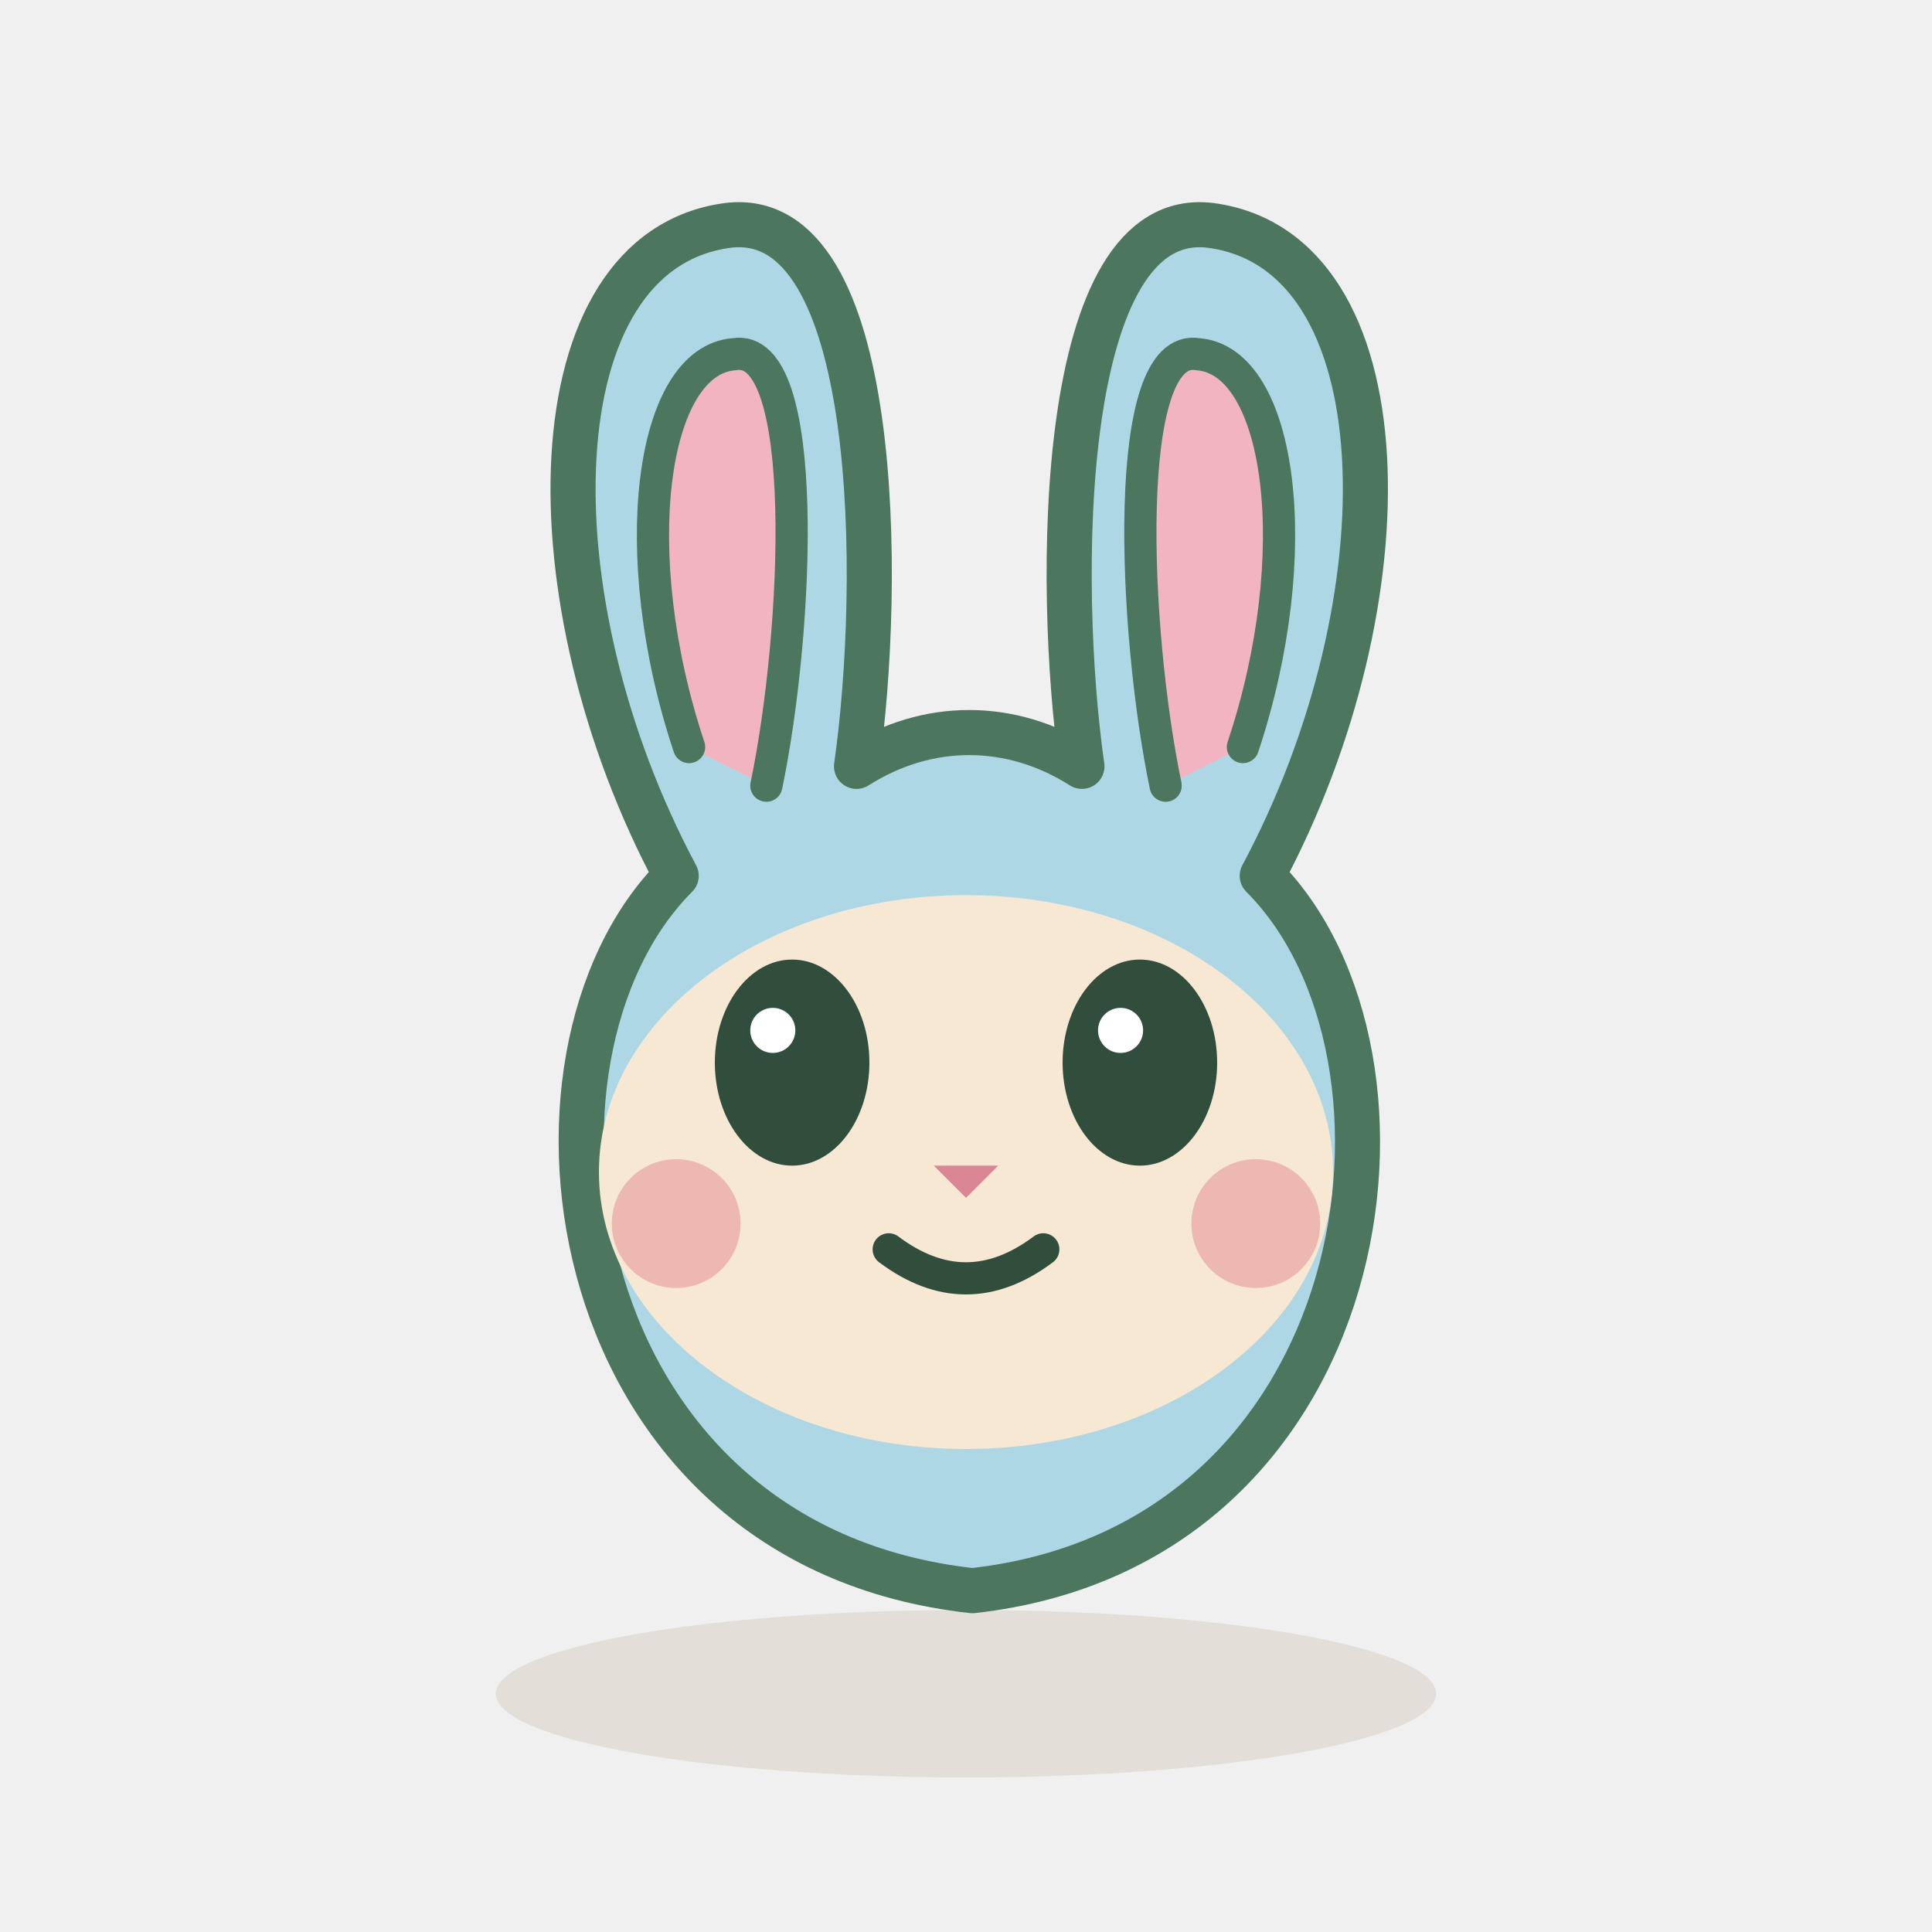
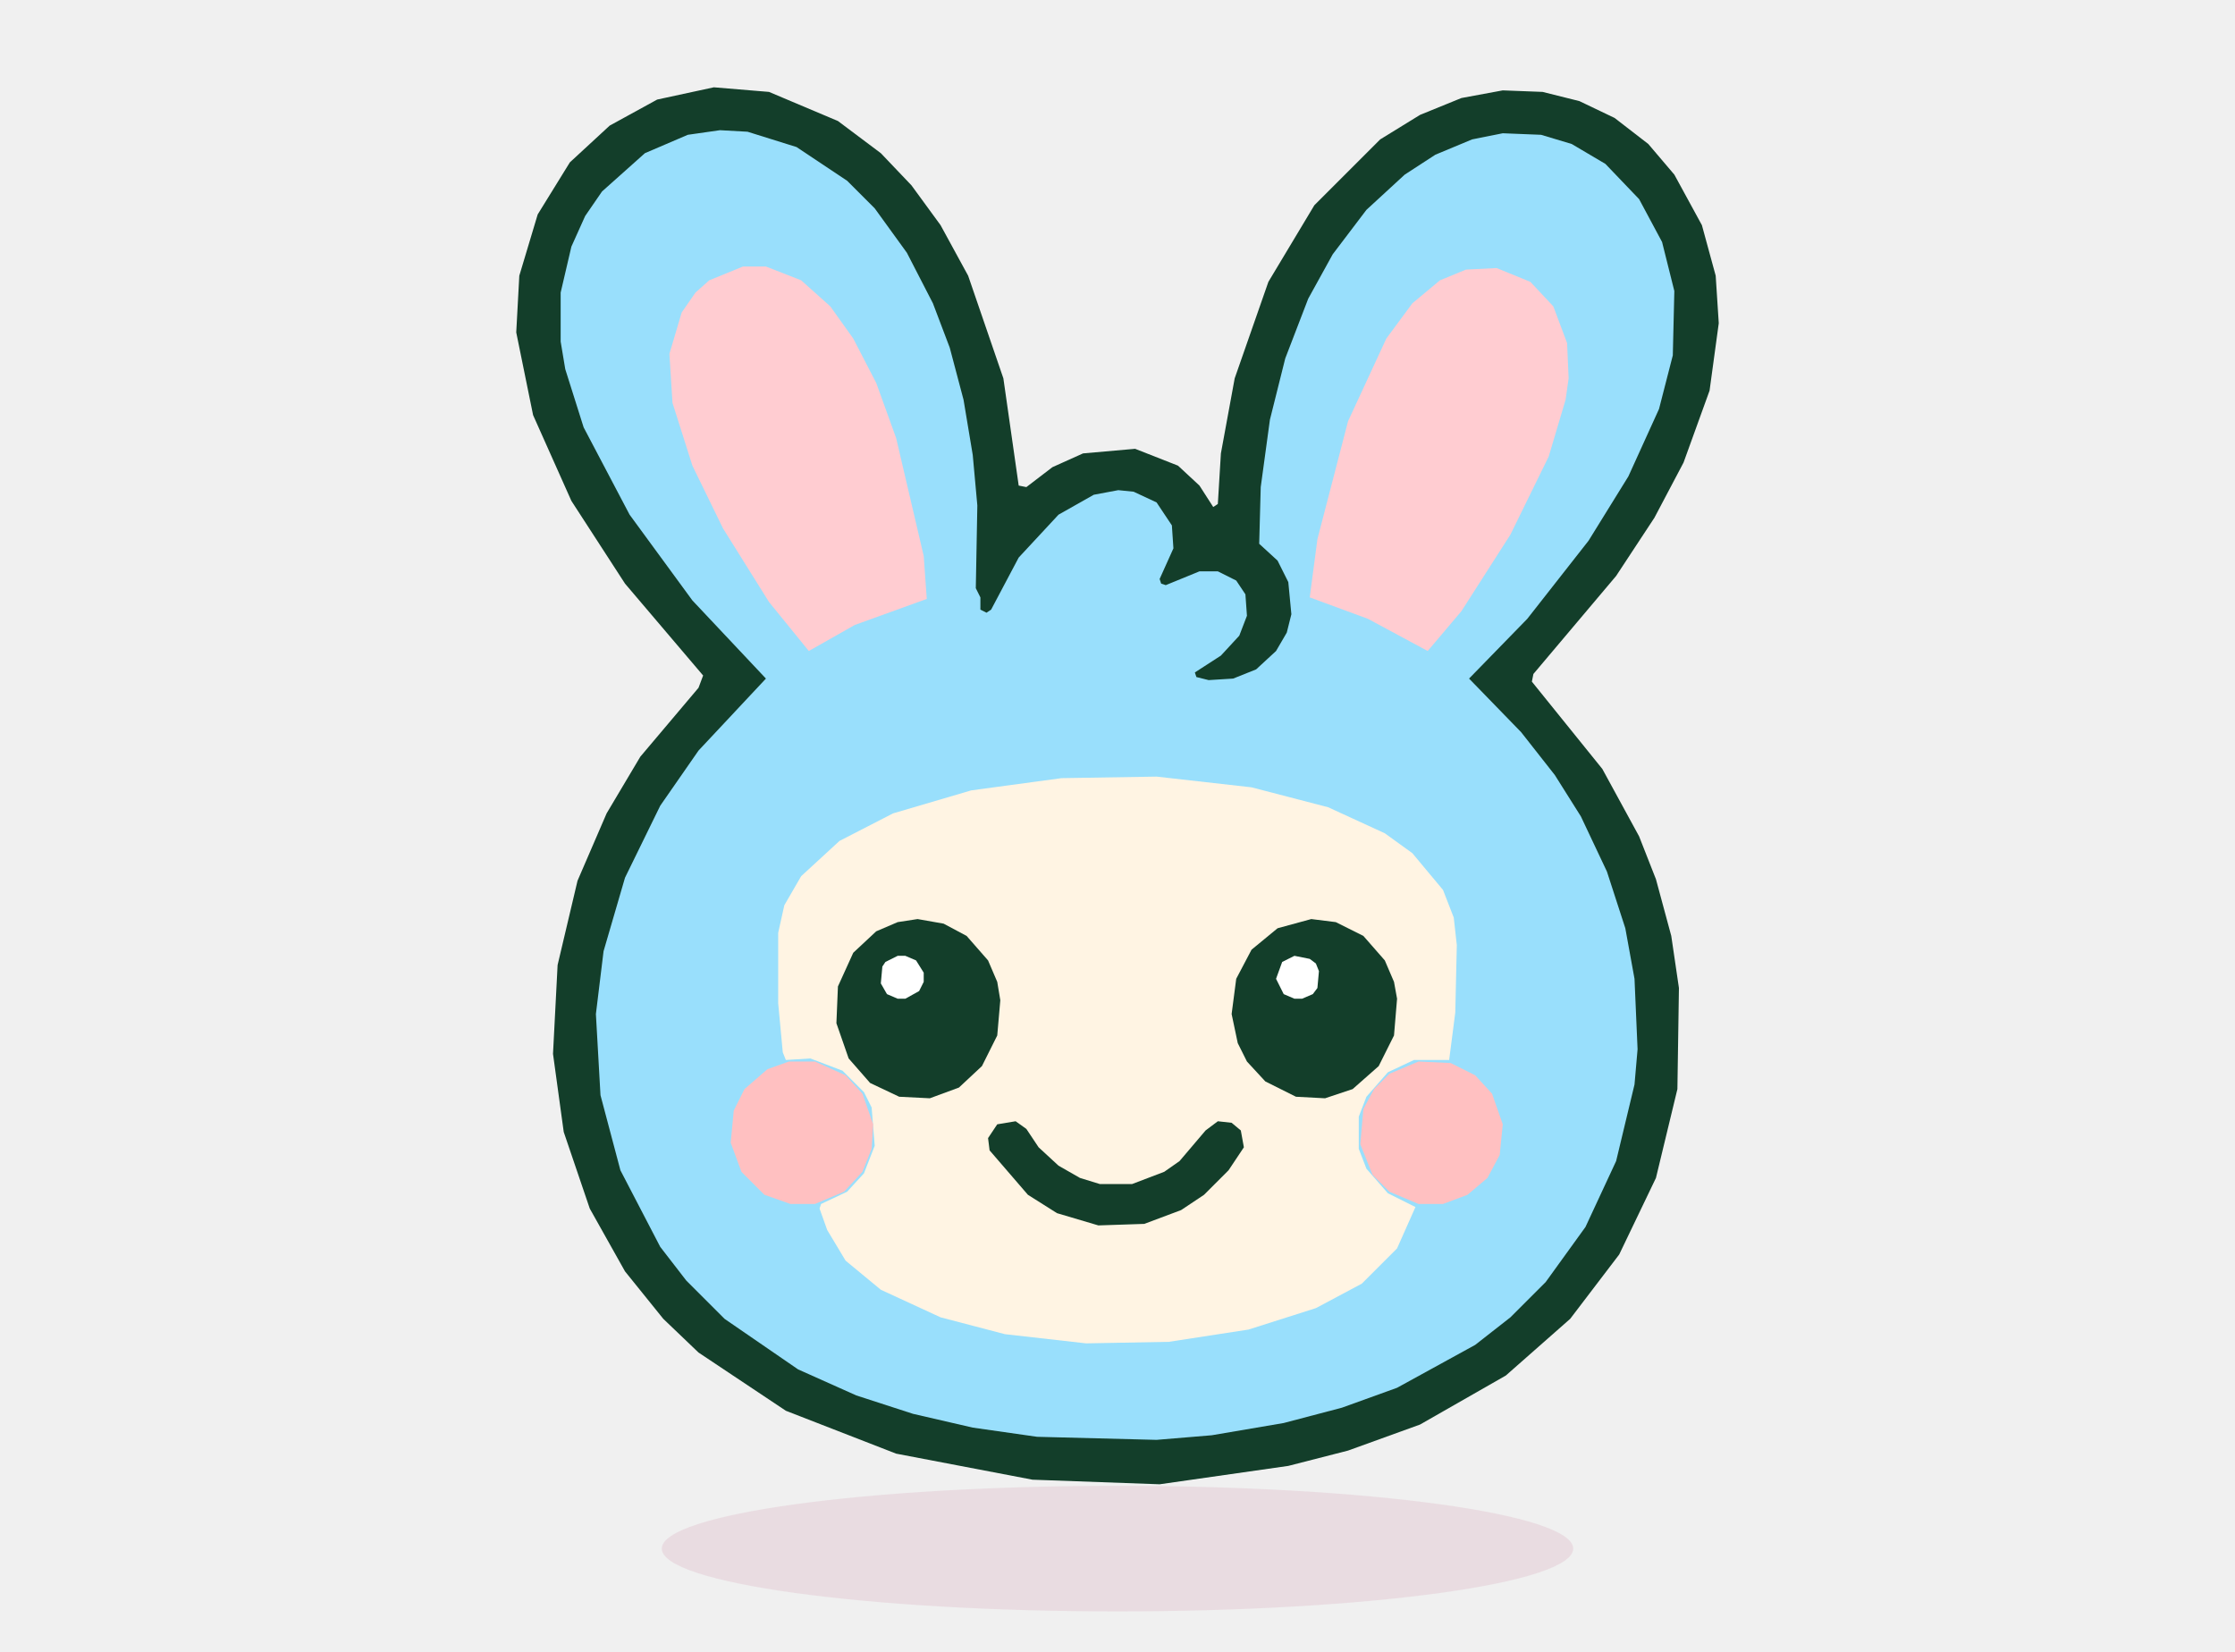
- <svg xmlns="http://www.w3.org/2000/svg" viewBox="0 0 300 300" fill="none">
-   <ellipse cx="150" cy="263" rx="73" ry="13" fill="#D5C5B7" opacity=".42" />
-   <path d="M105 136C82 93 83 39 113 35C137 32 137 91 133 119C144 112 157 112 168 119C164 91 164 32 188 35C218 39 219 93 196 136C224 164 214 240 151 247C87 240 77 164 105 136Z" fill="#AED7E5" stroke="#4C765D" stroke-width="7" stroke-linejoin="round" />
-   <path d="M107 116C97 86 101 56 114 55C126 53 124 98 119 122M193 116C203 86 199 56 186 55C174 53 176 98 181 122" fill="#F2B4C0" stroke="#4C765D" stroke-width="5" stroke-linecap="round" />
-   <ellipse cx="150" cy="182" rx="57" ry="43" fill="#F6E8D3" />
-   <ellipse cx="123" cy="165" rx="12" ry="16" fill="#314D3C" />
-   <ellipse cx="177" cy="165" rx="12" ry="16" fill="#314D3C" />
-   <circle cx="120" cy="160" r="3.5" fill="white" />
-   <circle cx="174" cy="160" r="3.5" fill="white" />
-   <path d="M145 181h10l-5 5z" fill="#D98795" />
-   <path d="M138 194Q150 203 162 194" stroke="#314D3C" stroke-width="5" stroke-linecap="round" />
-   <circle cx="105" cy="190" r="10" fill="#E9A5A2" opacity=".72" />
-   <circle cx="195" cy="190" r="10" fill="#E9A5A2" opacity=".72" />
+ <svg xmlns="http://www.w3.org/2000/svg" viewBox="0 0 1459 1078" width="1459" height="1078" role="img" aria-labelledby="title">
+   <ellipse id="shadow" cx="729.5" cy="1011.0" rx="297.5" ry="41.0" fill="#e8d9df" opacity="0.83" />
+   <path id="silhouette" d="M398,82 L372,106 L351,140 L339,180 L337,217 L348,271 L373,327 L408,381 L459,441 L456,449 L418,494 L396,531 L377,575 L364,630 L361,688 L368,739 L385,789 L408,830 L433,861 L456,883 L513,921 L585,949 L674,966 L757,969 L841,957 L880,947 L927,930 L983,898 L1025,861 L1057,819 L1081,769 L1095,711 L1096,645 L1091,611 L1081,574 L1070,546 L1046,502 L1000,445 L1001,440 L1055,376 L1080,338 L1099,302 L1116,255 L1122,211 L1120,180 L1111,147 L1093,114 L1076,94 L1054,77 L1031,66 L1007,60 L981,59 L954,64 L927,75 L901,91 L858,134 L828,184 L806,247 L797,296 L795,329 L792,331 L783,317 L769,304 L741,293 L707,296 L687,305 L670,318 L665,317 L655,247 L632,180 L614,147 L595,121 L575,100 L547,79 L502,60 L466,57 L429,65Z" fill="#133e2a" />
+   <g id="body" fill="#99dffc">
+     <path d="M421,100 L393,125 L382,141 L373,161 L366,191 L366,223 L369,241 L381,279 L411,336 L452,392 L500,443 L456,490 L431,526 L408,573 L394,621 L389,662 L392,715 L405,764 L431,814 L448,836 L473,861 L521,894 L559,911 L596,923 L635,932 L677,938 L755,940 L791,937 L838,929 L876,919 L912,906 L963,878 L986,860 L1009,837 L1035,801 L1055,758 L1067,708 L1069,685 L1067,639 L1061,606 L1049,569 L1032,533 L1015,506 L993,478 L959,443 L997,404 L1037,353 L1063,311 L1083,267 L1092,232 L1093,190 L1085,158 L1070,130 L1048,107 L1026,94 L1006,88 L981,87 L961,91 L937,101 L917,114 L892,137 L870,166 L854,195 L839,234 L829,274 L823,318 L822,355 L834,366 L841,380 L843,401 L840,413 L833,425 L820,437 L805,443 L789,444 L781,442 L780,439 L797,428 L809,415 L814,402 L813,388 L807,379 L795,373 L783,373 L761,382 L758,381 L757,378 L766,358 L765,343 L755,328 L740,321 L730,320 L714,323 L691,336 L665,364 L647,398 L644,400 L640,398 L640,390 L637,384 L638,330 L635,297 L629,261 L620,227 L609,198 L592,165 L571,136 L553,118 L520,96 L488,86 L470,85 L449,88Z" />
+   </g>
+   <g id="ear" fill="#ffccd1">
+     <path d="M485,174 L463,183 L454,191 L445,204 L437,231 L439,263 L452,304 L472,345 L502,393 L528,425 L558,408 L605,391 L603,363 L585,286 L572,250 L557,221 L542,200 L523,183 L500,174Z" />
+     <path d="M977,175 L957,176 L940,183 L922,198 L905,221 L880,275 L860,352 L855,390 L893,404 L932,425 L954,399 L986,349 L1011,298 L1022,261 L1024,247 L1023,224 L1014,200 L999,184Z" />
+   </g>
+   <g id="cream" fill="#fff4e3">
+     <path d="M523,572 L512,591 L508,609 L508,655 L511,687 L513,692 L529,691 L550,699 L564,713 L569,723 L571,748 L564,766 L553,778 L536,786 L535,789 L540,803 L552,823 L575,842 L614,860 L656,871 L709,877 L763,876 L815,868 L859,854 L889,838 L912,815 L924,788 L906,779 L892,763 L887,750 L887,729 L892,716 L906,700 L923,692 L946,692 L950,661 L951,617 L949,599 L942,581 L922,557 L904,544 L867,527 L817,514 L755,507 L693,508 L634,516 L583,531 L548,549Z" />
+   </g>
+   <g id="cheek" fill="#ffc0c1">
+     <path d="M926,693 L907,701 L897,711 L890,724 L888,747 L896,767 L907,778 L926,786 L942,786 L958,780 L971,769 L979,754 L981,734 L974,714 L963,702 L947,694Z" />
+     <path d="M515,693 L501,698 L486,711 L479,725 L477,746 L484,765 L499,780 L516,786 L532,786 L551,778 L563,765 L569,750 L570,734 L563,714 L552,702 L532,693Z" />
+   </g>
+   <g id="features" fill="#133e2a">
+     <path d="M856,600 L834,606 L817,620 L807,639 L804,662 L808,681 L814,693 L826,706 L846,716 L865,717 L883,711 L900,696 L910,676 L912,652 L910,641 L904,627 L890,611 L872,602Z" />
+     <path d="M599,600 L586,602 L572,608 L557,622 L547,644 L546,668 L554,691 L568,707 L587,716 L607,717 L626,710 L641,696 L651,676 L653,653 L651,641 L645,627 L631,611 L616,603Z" />
+     <path d="M645,743 L646,751 L671,780 L690,792 L717,800 L747,799 L771,790 L786,780 L802,764 L812,749 L810,738 L804,733 L795,732 L787,738 L770,758 L760,765 L739,773 L718,773 L705,769 L691,761 L678,749 L670,737 L663,732 L651,734Z" />
+   </g>
+   <g id="eye-glints" fill="#ffffff">
+     <path d="M586,624 L578,628 L576,631 L575,642 L579,649 L586,652 L591,652 L600,647 L603,641 L603,635 L598,627 L591,624Z" />
+     <path d="M845,624 L837,628 L833,639 L838,649 L845,652 L850,652 L857,649 L860,645 L861,634 L859,629 L855,626Z" />
+   </g>
</svg>
